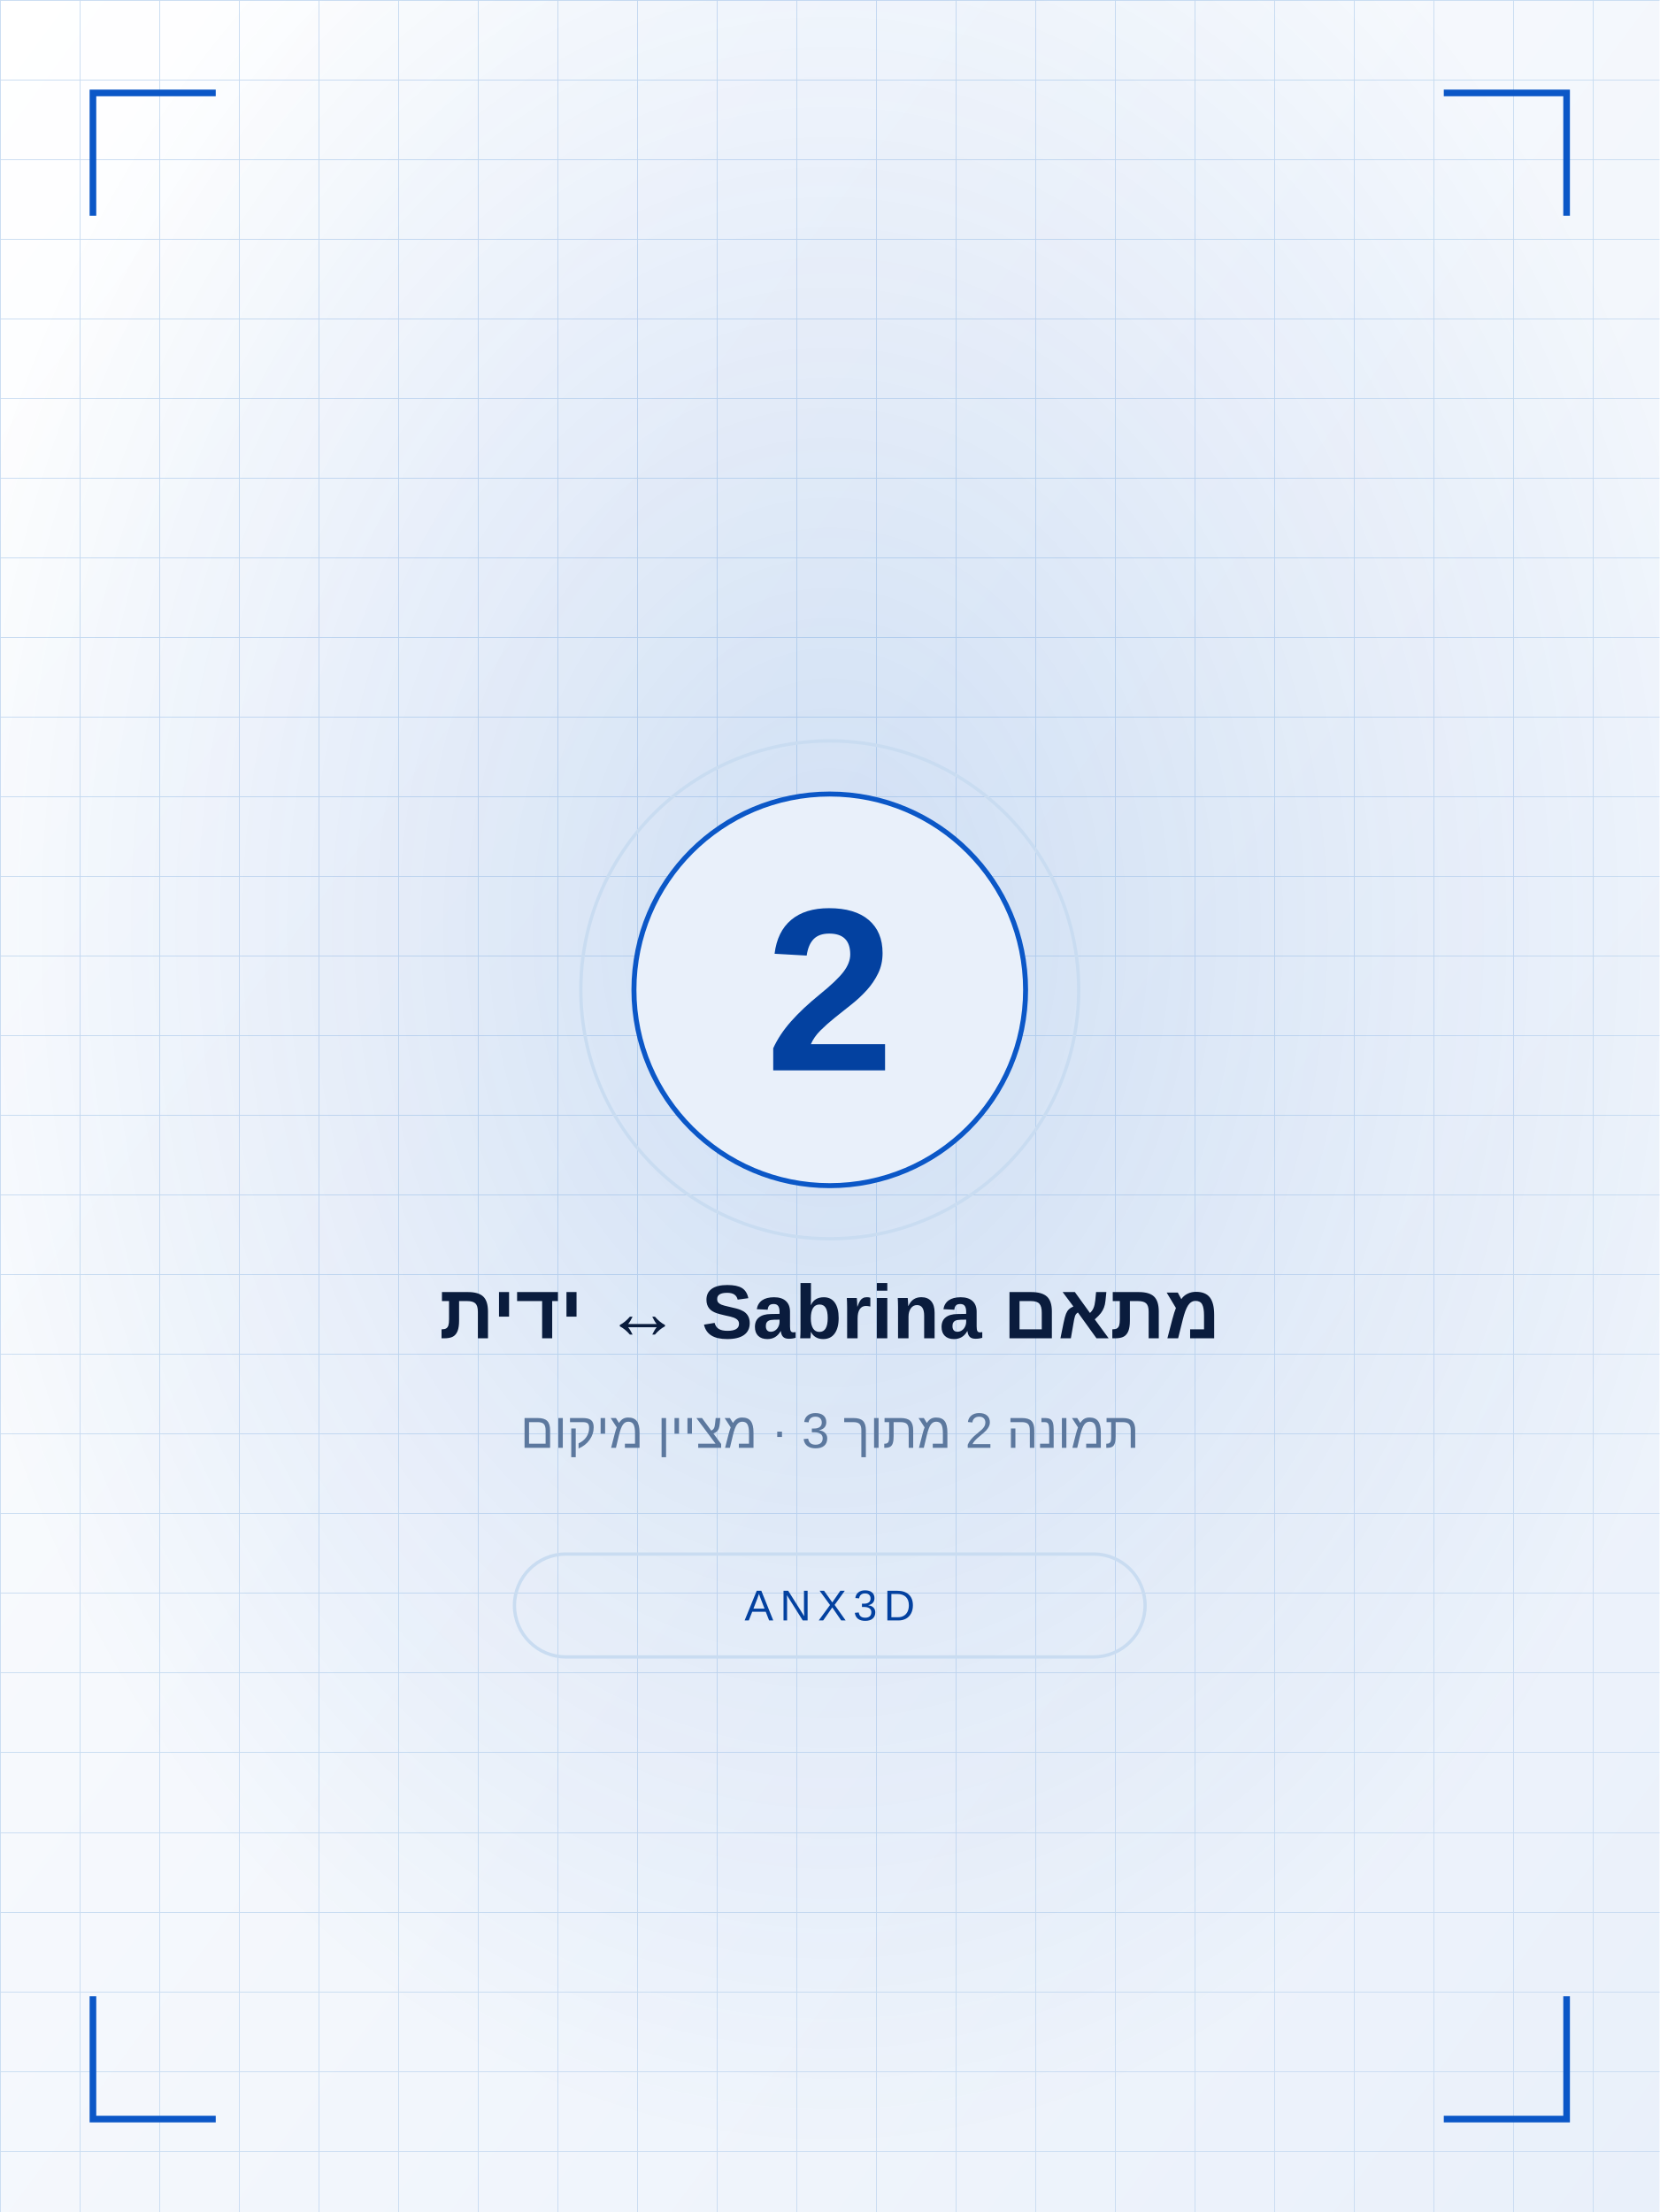
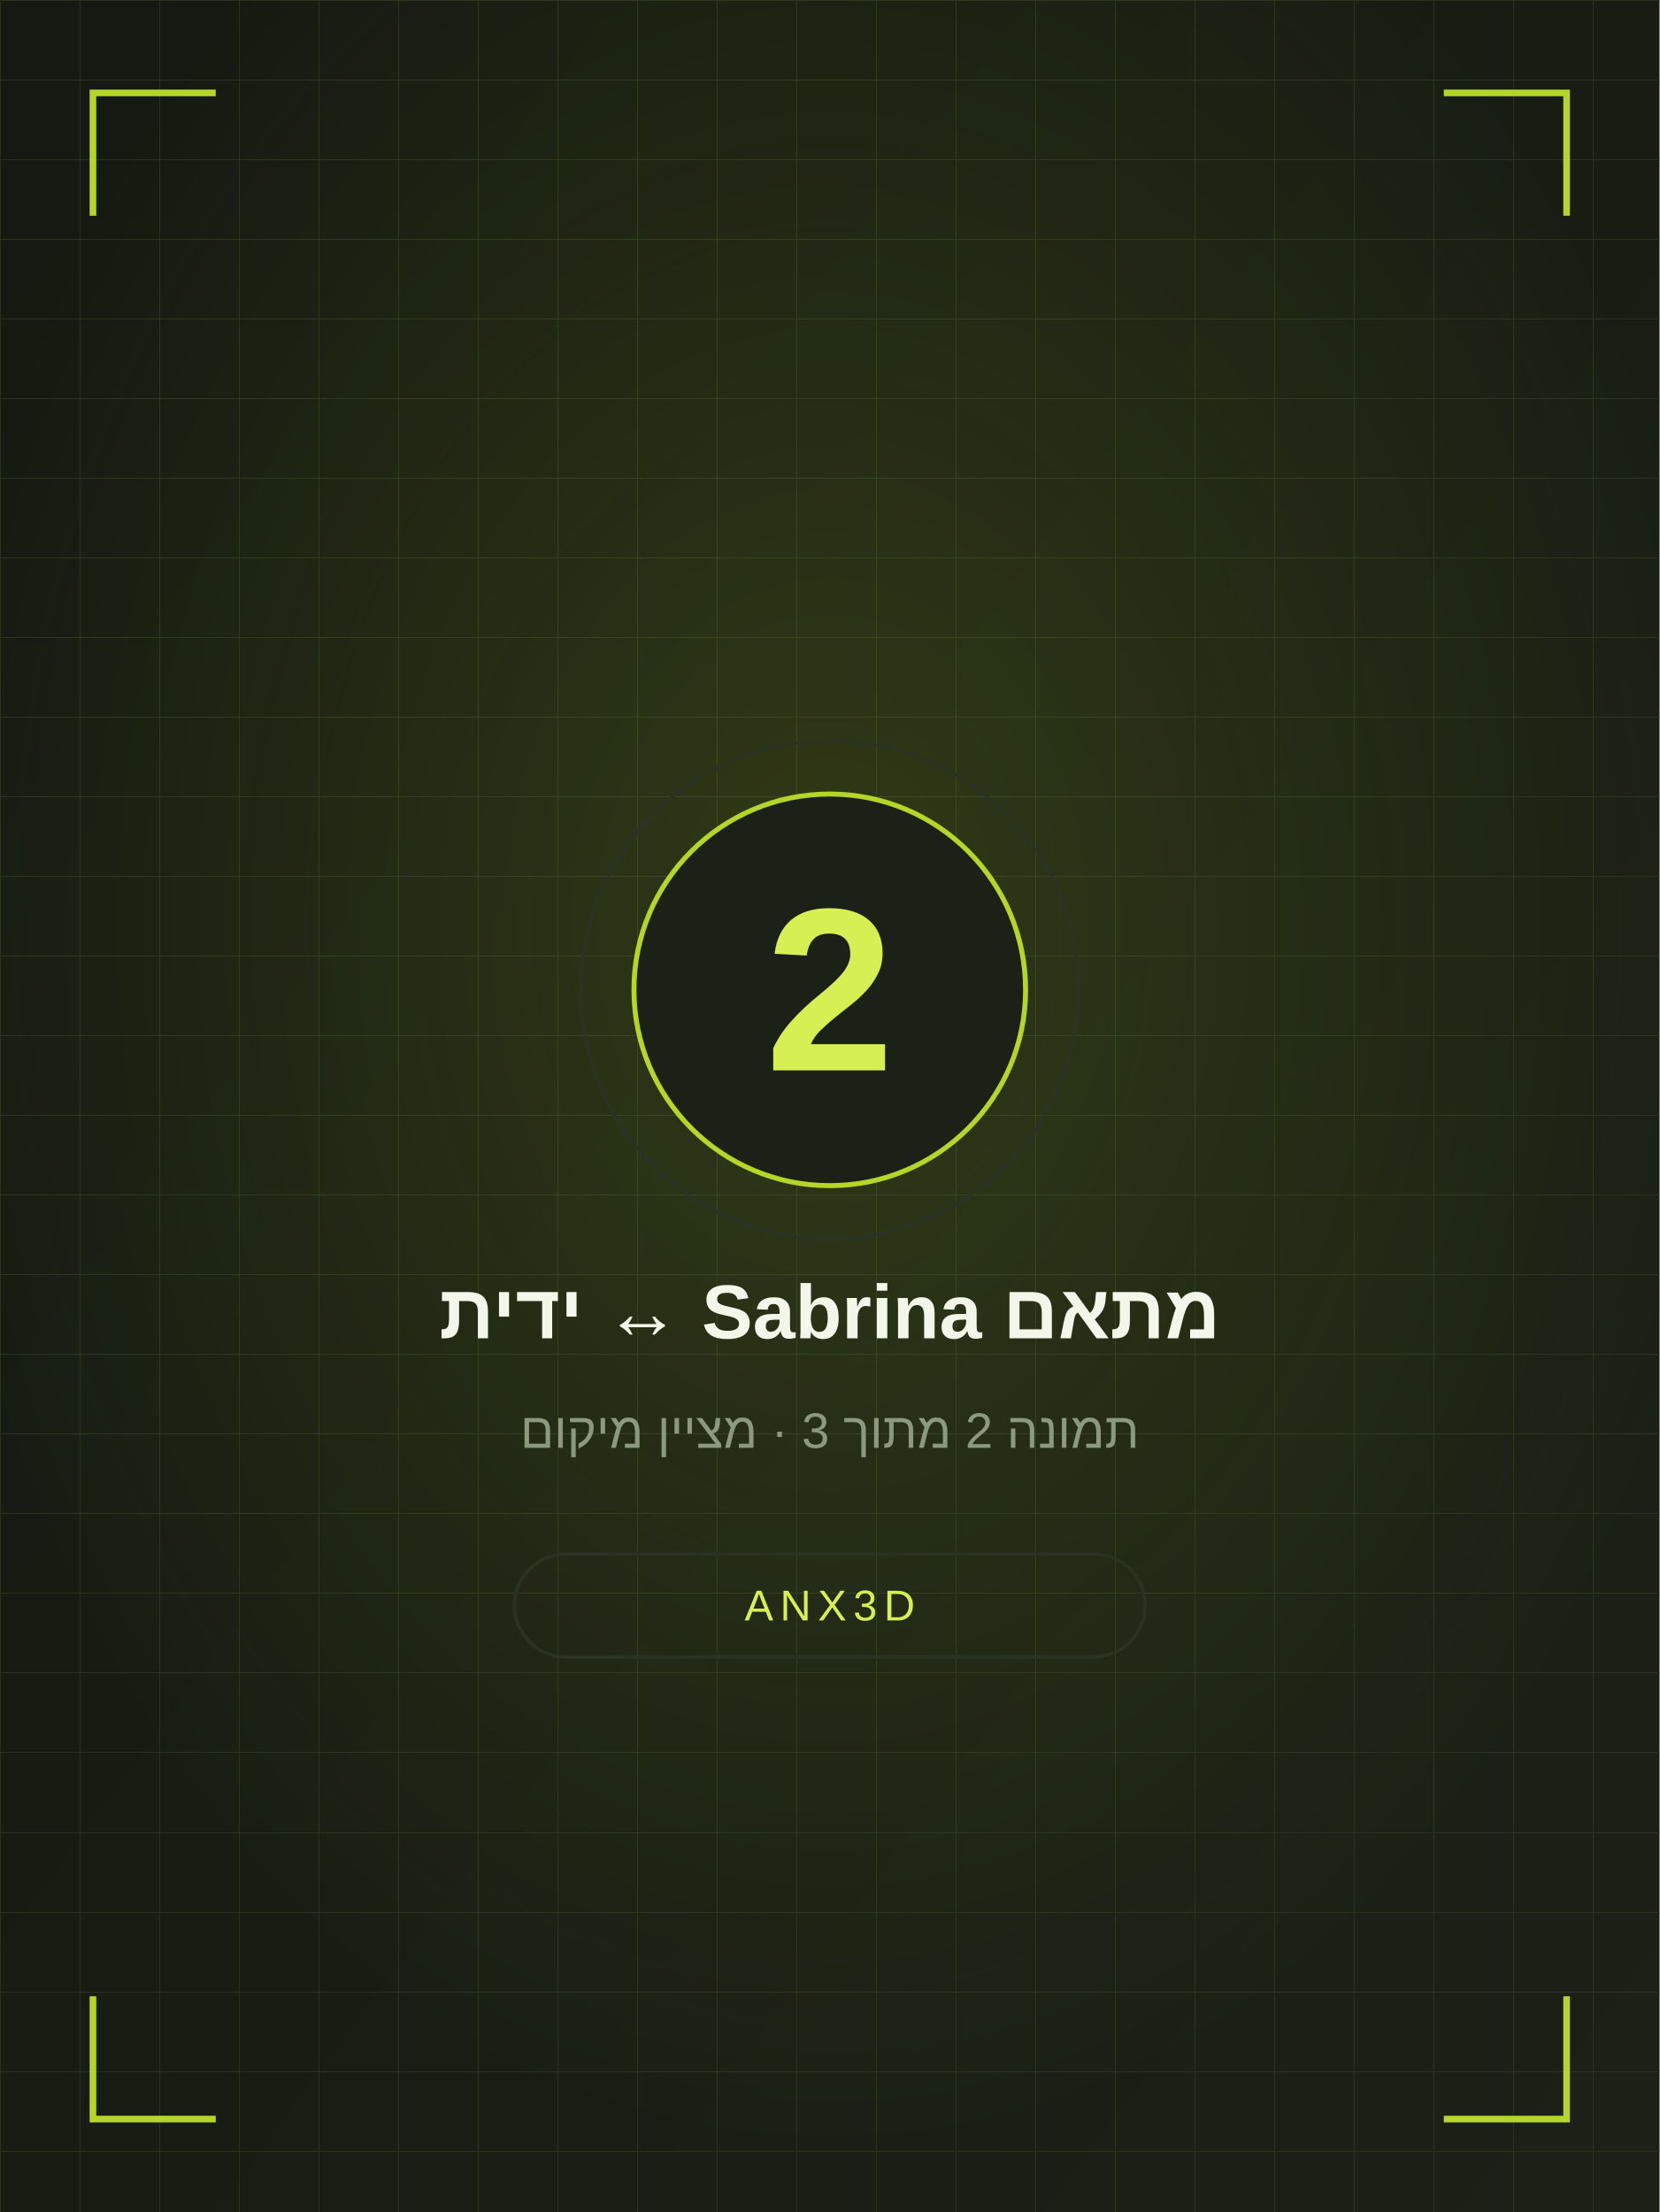
<svg xmlns="http://www.w3.org/2000/svg" width="1000" height="1333" viewBox="0 0 1000 1333" role="img" aria-label="מתאם Sabrina ↔ ידית — תמונה 2 מתוך 3 (מציין מיקום)">
  <defs>
    <linearGradient id="bg" x1="0" y1="0" x2="1" y2="1">
-       <stop offset="0%" stop-color="#ffffff" />
-       <stop offset="100%" stop-color="#e9f0fa" />
+       <stop offset="0%" stop-color="#141911" />
+       <stop offset="100%" stop-color="#1b2116" />
    </linearGradient>
    <pattern id="grid" width="48" height="48" patternUnits="userSpaceOnUse">
-       <path d="M48 0H0V48" fill="none" stroke="#c9dcf1" stroke-width="1" />
+       <path d="M48 0H0V48" fill="none" stroke="#2a3322" stroke-width="1" />
    </pattern>
    <radialGradient id="glow" cx="50%" cy="42%" r="55%">
-       <stop offset="0%" stop-color="#0b57c7" stop-opacity="0.16" />
-       <stop offset="100%" stop-color="#0b57c7" stop-opacity="0" />
+       <stop offset="0%" stop-color="#b4d626" stop-opacity="0.16" />
+       <stop offset="100%" stop-color="#b4d626" stop-opacity="0" />
    </radialGradient>
  </defs>
  <rect width="1000" height="1333" fill="url(#bg)" />
  <rect width="1000" height="1333" fill="url(#grid)" />
  <rect width="1000" height="1333" fill="url(#glow)" />
-   <path d="M56 128V56h72" fill="none" stroke="#0b57c7" stroke-width="4" stroke-linecap="square" />
-   <path d="M872 56h72v72" fill="none" stroke="#0b57c7" stroke-width="4" stroke-linecap="square" />
-   <path d="M944 1205v72h-72" fill="none" stroke="#0b57c7" stroke-width="4" stroke-linecap="square" />
-   <path d="M128 1277H56v-72" fill="none" stroke="#0b57c7" stroke-width="4" stroke-linecap="square" />
-   <circle cx="500" cy="596.5" r="150" fill="none" stroke="#c9dcf1" stroke-width="2" />
-   <circle cx="500" cy="596.5" r="118" fill="#e9f0fa" stroke="#0b57c7" stroke-width="3" />
-   <text x="500" y="596.5" text-anchor="middle" dominant-baseline="central" font-family="Heebo, Arial, sans-serif" font-size="140" font-weight="700" fill="#0341a0">2</text>
-   <text x="500" y="806.5" text-anchor="middle" direction="rtl" font-family="Heebo, Arial, sans-serif" font-size="46" font-weight="700" fill="#0a1c3d">מתאם Sabrina ↔ ידית</text>
-   <text x="500" y="872.5" text-anchor="middle" direction="rtl" font-family="Heebo, Arial, sans-serif" font-size="30" fill="#5c789e">תמונה 2 מתוך 3 · מציין מיקום</text>
-   <rect x="310" y="936.5" width="380" height="62" rx="31" fill="none" stroke="#c9dcf1" stroke-width="2" />
-   <text x="500" y="967.5" text-anchor="middle" dominant-baseline="central" font-family="Heebo, Arial, sans-serif" font-size="26" letter-spacing="4" fill="#0341a0">ANX3D</text>
+   <path d="M56 128V56h72" fill="none" stroke="#b4d626" stroke-width="4" stroke-linecap="square" />
+   <path d="M872 56h72v72" fill="none" stroke="#b4d626" stroke-width="4" stroke-linecap="square" />
+   <path d="M944 1205v72h-72" fill="none" stroke="#b4d626" stroke-width="4" stroke-linecap="square" />
+   <path d="M128 1277H56v-72" fill="none" stroke="#b4d626" stroke-width="4" stroke-linecap="square" />
+   <circle cx="500" cy="596.5" r="150" fill="none" stroke="#2a3322" stroke-width="2" />
+   <circle cx="500" cy="596.5" r="118" fill="#1b2116" stroke="#b4d626" stroke-width="3" />
+   <text x="500" y="596.5" text-anchor="middle" dominant-baseline="central" font-family="Heebo, Arial, sans-serif" font-size="140" font-weight="700" fill="#d6ef52">2</text>
+   <text x="500" y="806.5" text-anchor="middle" direction="rtl" font-family="Heebo, Arial, sans-serif" font-size="46" font-weight="700" fill="#f2f7ea">מתאם Sabrina ↔ ידית</text>
+   <text x="500" y="872.5" text-anchor="middle" direction="rtl" font-family="Heebo, Arial, sans-serif" font-size="30" fill="#8b9a7c">תמונה 2 מתוך 3 · מציין מיקום</text>
+   <rect x="310" y="936.5" width="380" height="62" rx="31" fill="none" stroke="#2a3322" stroke-width="2" />
+   <text x="500" y="967.5" text-anchor="middle" dominant-baseline="central" font-family="Heebo, Arial, sans-serif" font-size="26" letter-spacing="4" fill="#d6ef52">ANX3D</text>
</svg>
